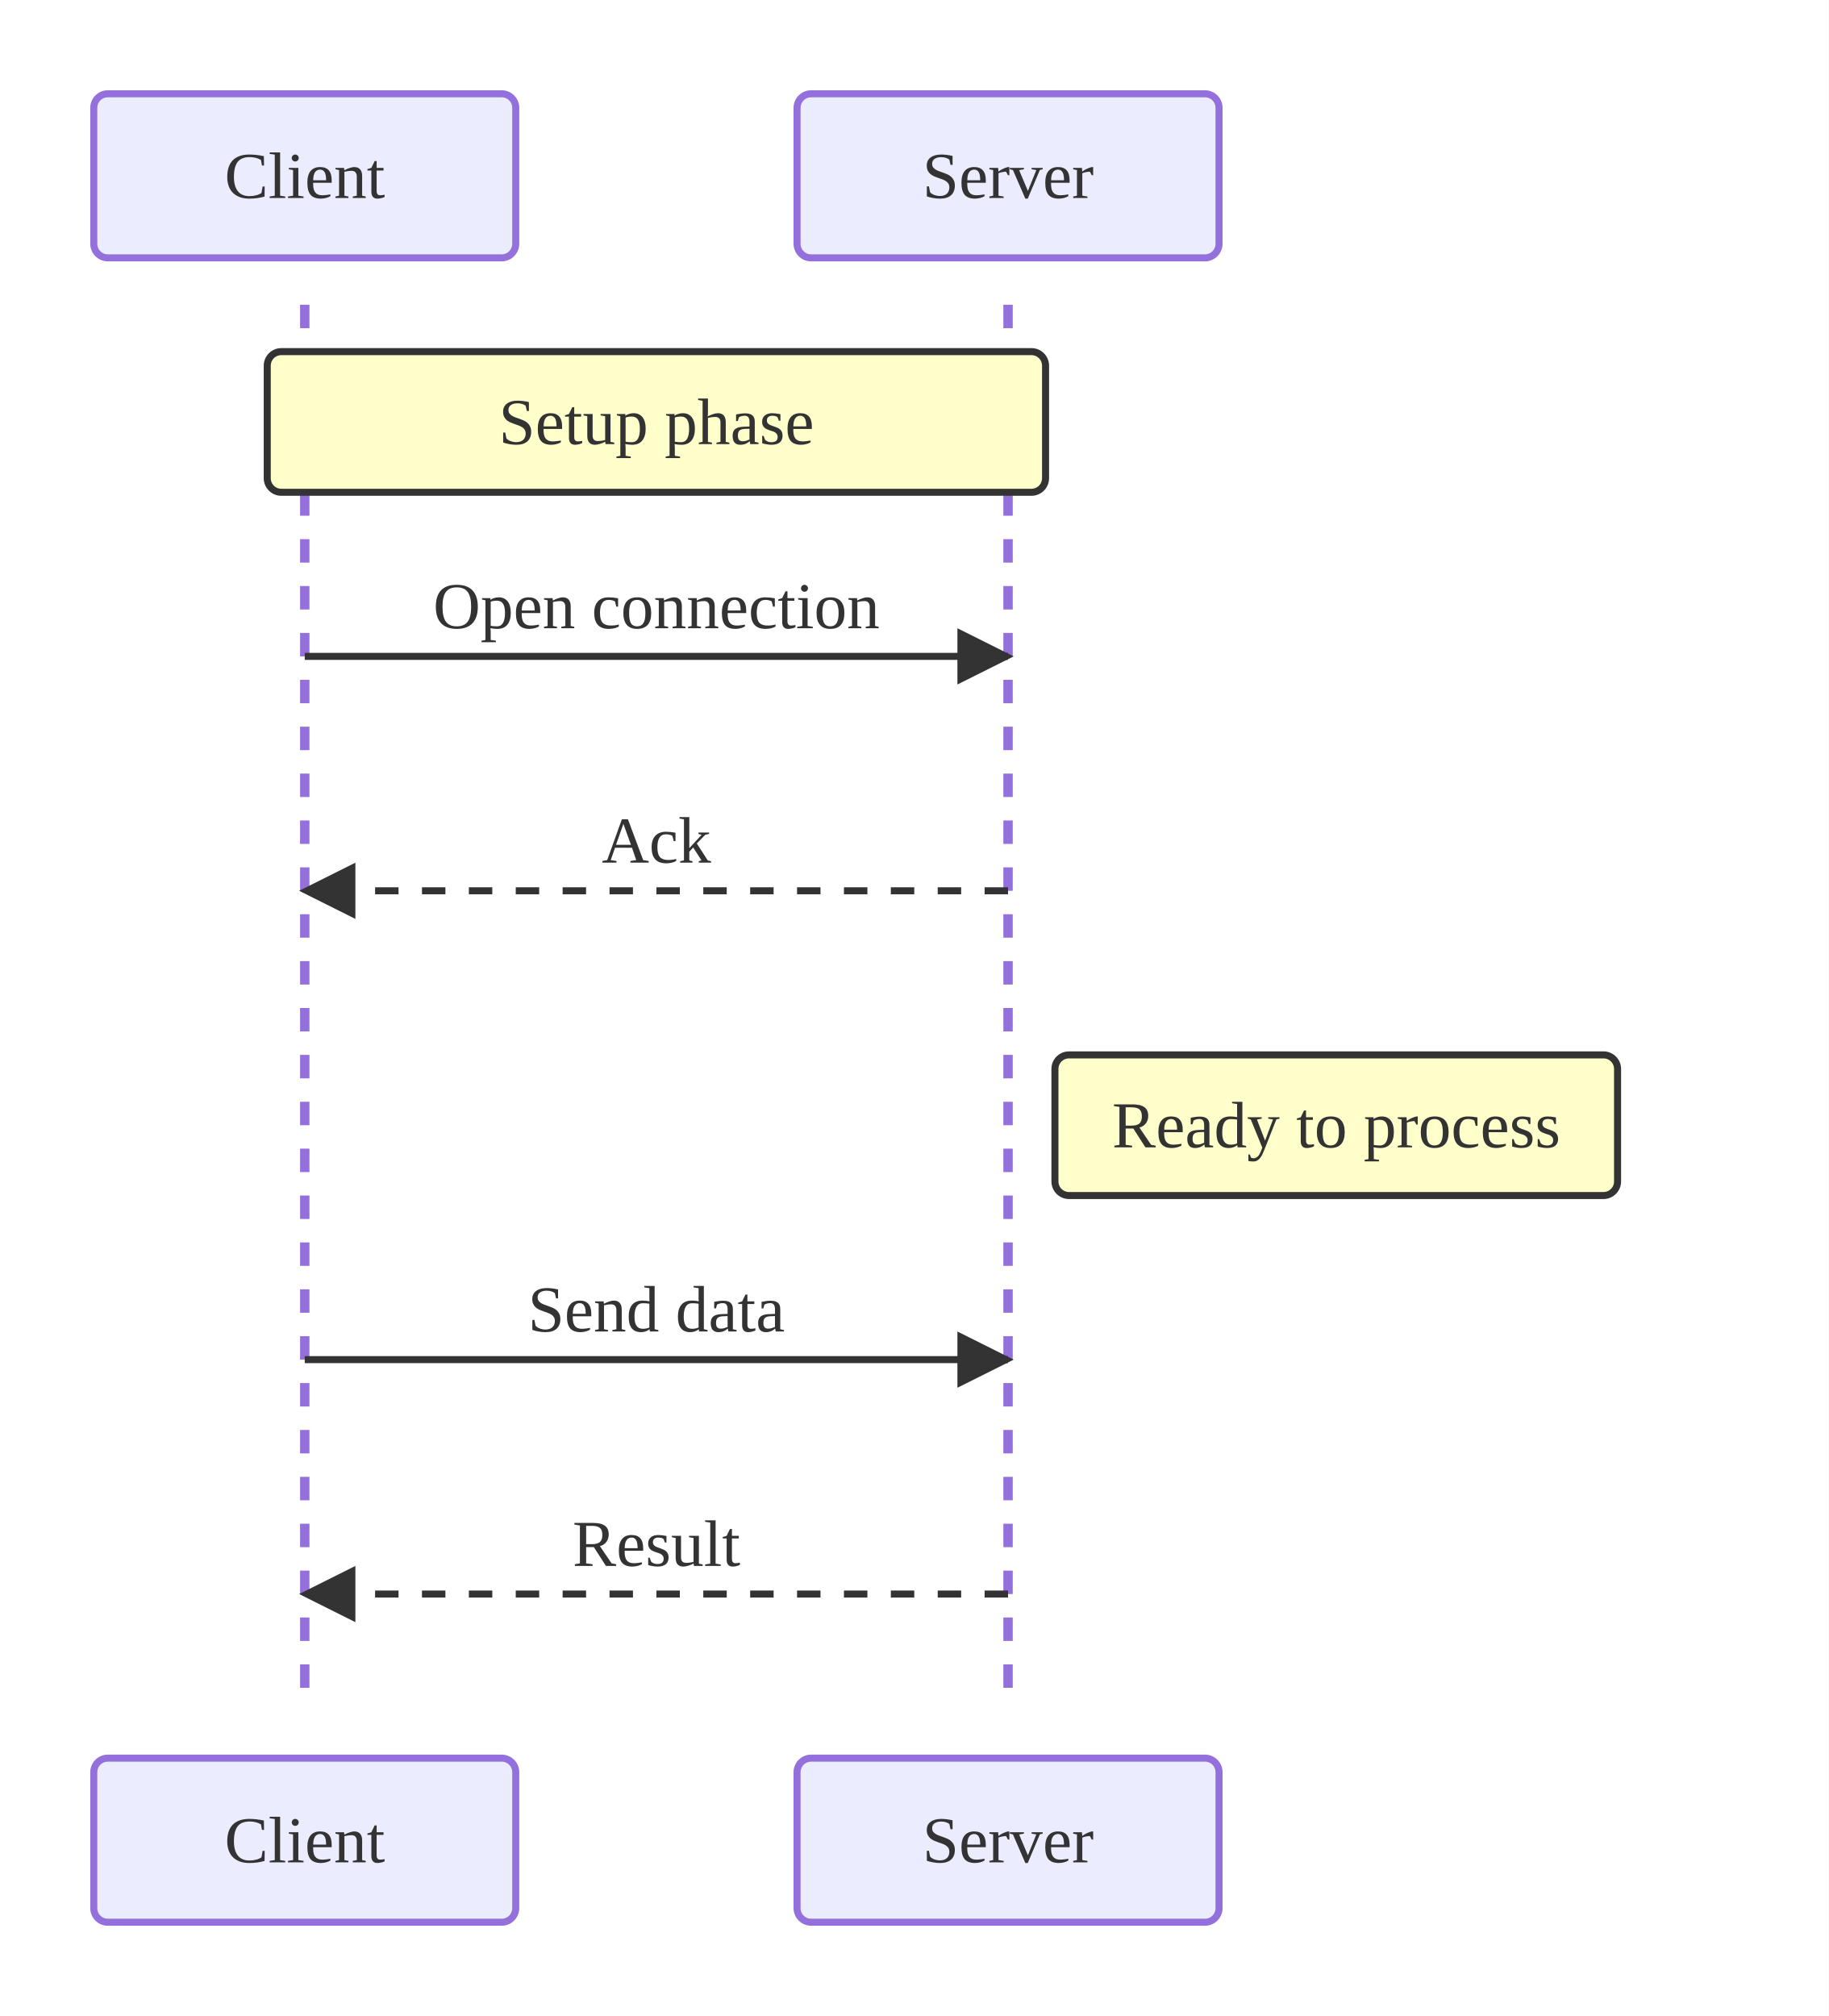
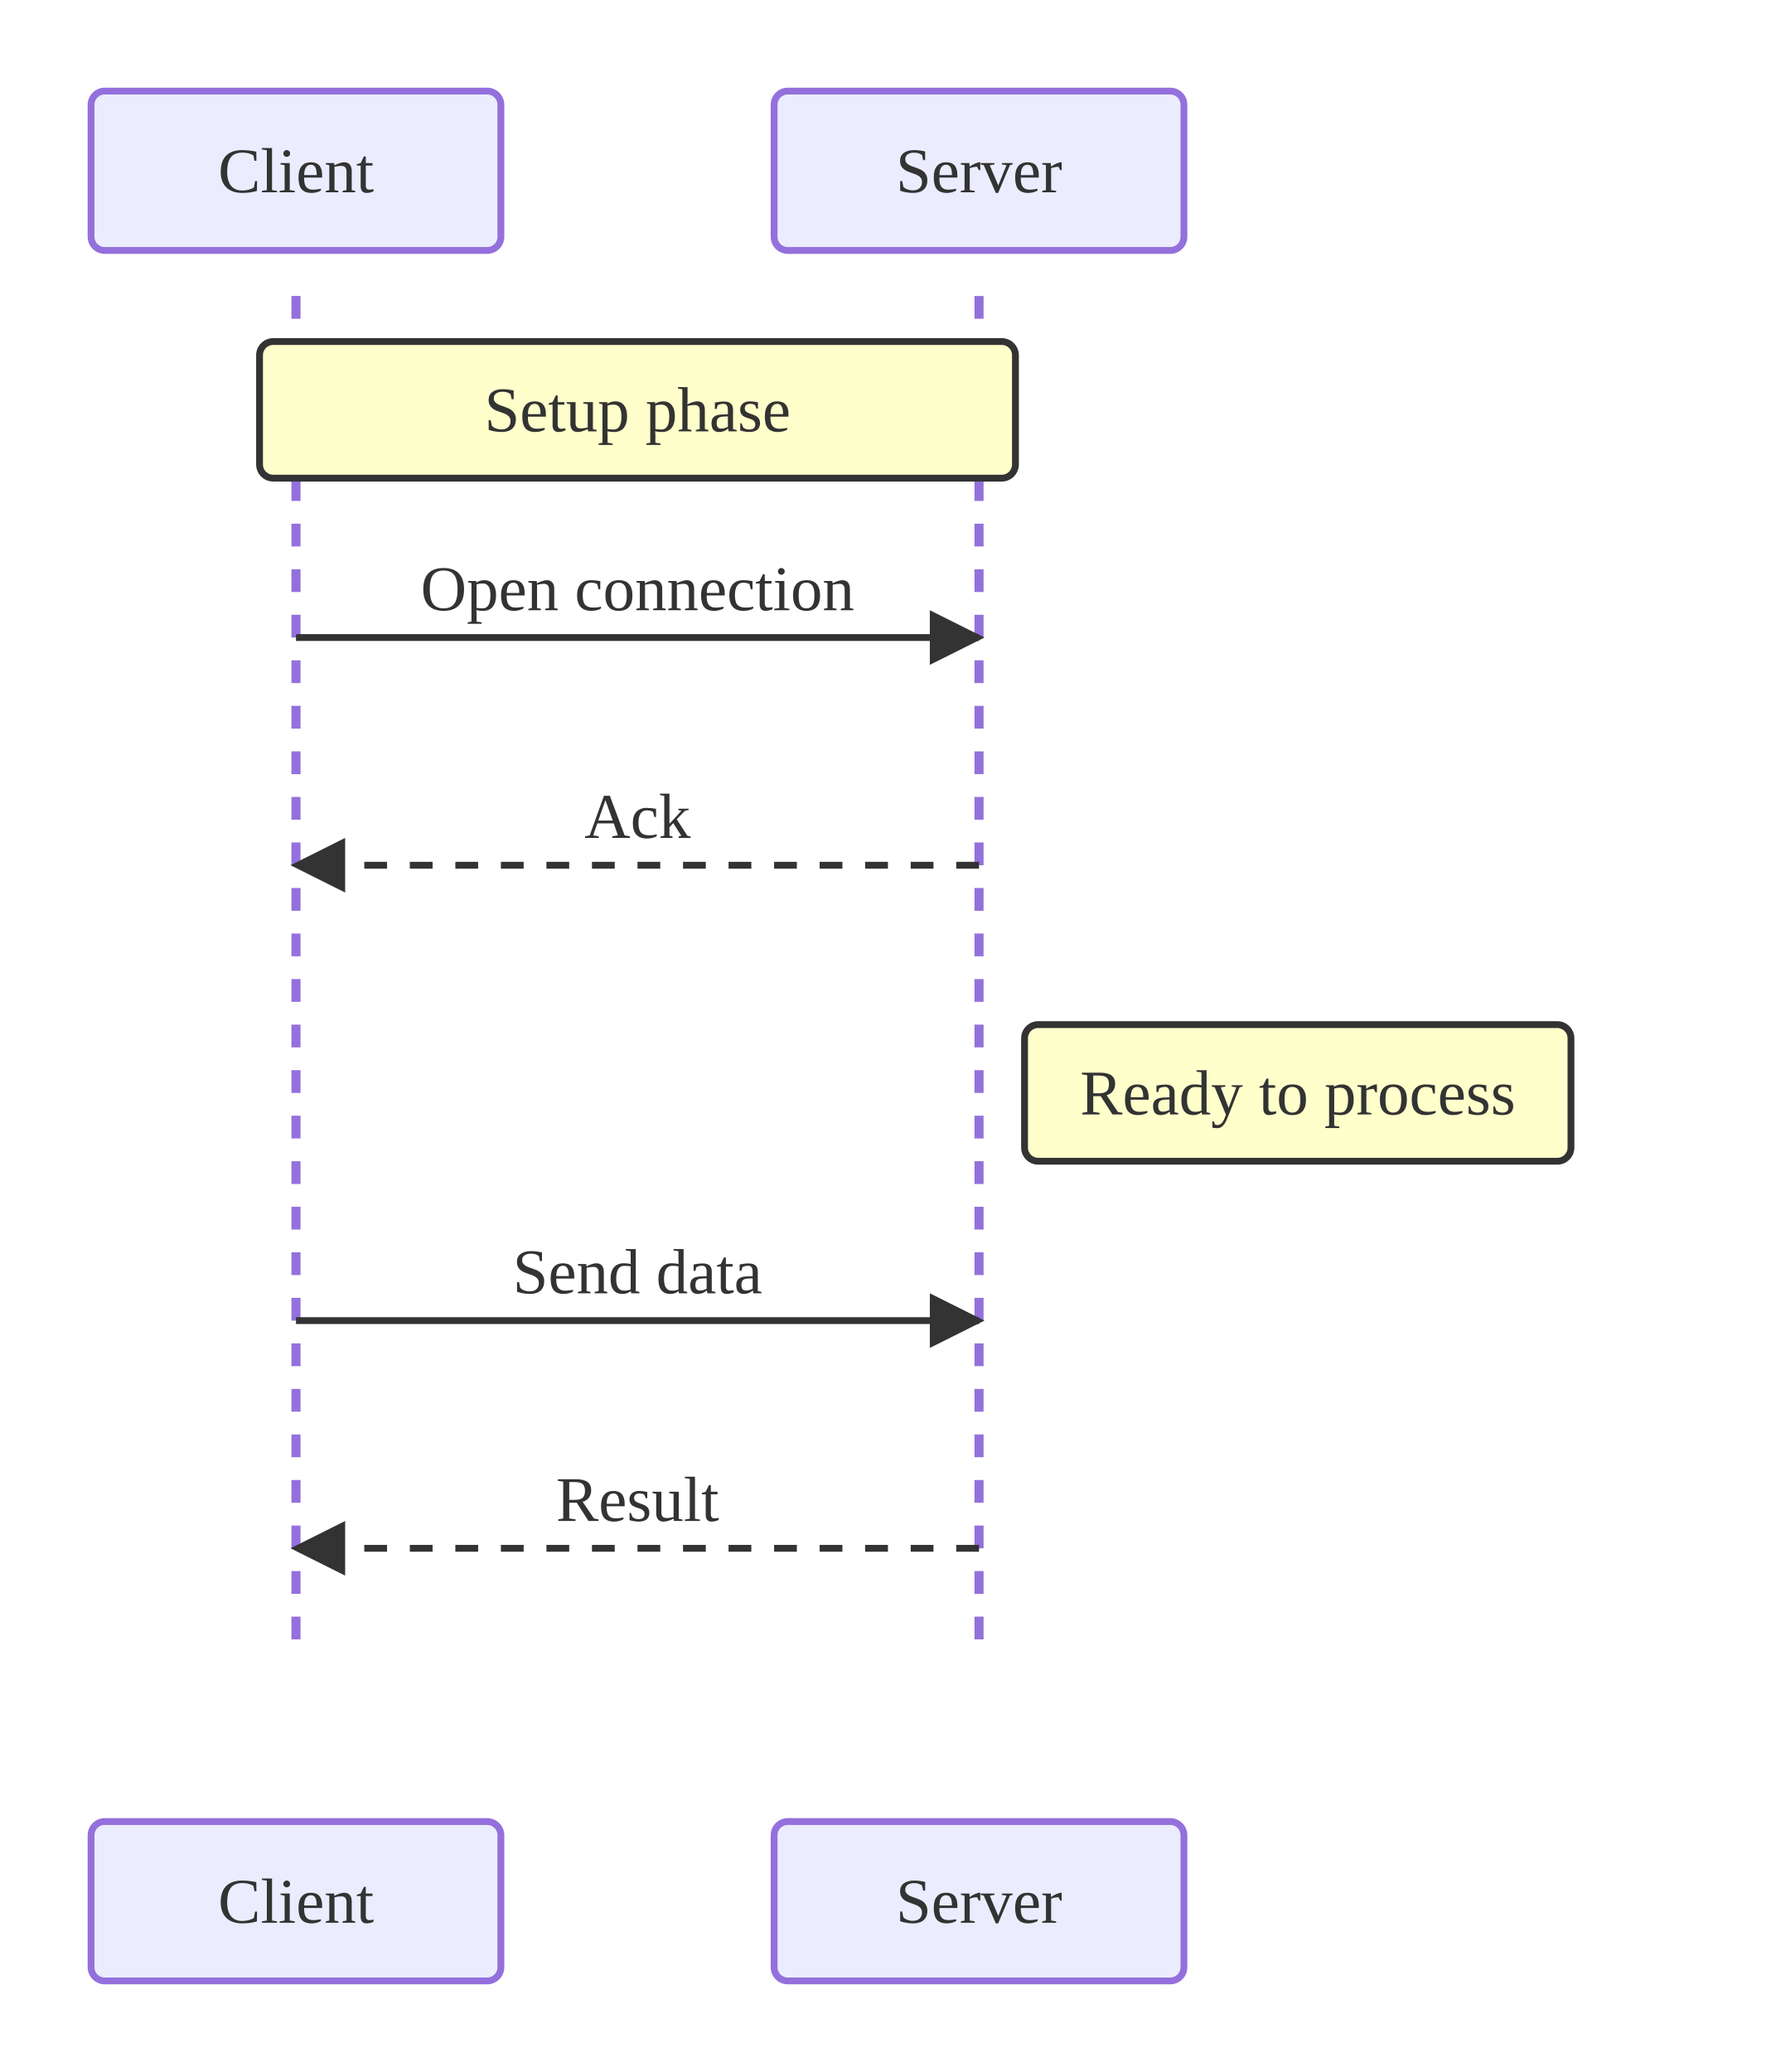
- <svg xmlns="http://www.w3.org/2000/svg" viewBox="0 0 390.00 430.00">
+ <svg xmlns="http://www.w3.org/2000/svg" viewBox="0 0 390.00 455.00">
  <defs>
    <marker id="seq-arrow-solid" viewBox="0 0 10 10" refX="9.00" refY="5.00" markerWidth="8.00" markerHeight="8.00" orient="auto">
      <polygon points="0,0 10,5 0,10" style="fill:#333" />
    </marker>
    <marker id="seq-arrow-dashed" viewBox="0 0 10 10" refX="9.00" refY="5.00" markerWidth="8.00" markerHeight="8.00" orient="auto">
      <polygon points="0,0 10,5 0,10" style="fill:#333" />
    </marker>
    <marker id="seq-arrow-solid-cross" viewBox="0 0 10 10" refX="5.00" refY="5.00" markerWidth="10.00" markerHeight="10.00" orient="auto">
      <path d="M2,2 L8,8 M2,8 L8,2" style="stroke:#333;stroke-width:1.5;fill:none" />
    </marker>
    <marker id="seq-arrow-dashed-cross" viewBox="0 0 10 10" refX="5.00" refY="5.00" markerWidth="10.00" markerHeight="10.00" orient="auto">
      <path d="M2,2 L8,8 M2,8 L8,2" style="stroke:#333;stroke-width:1.5;fill:none" />
    </marker>
    <marker id="seq-arrow-solid-open" viewBox="0 0 10 10" refX="10.00" refY="5.00" markerWidth="8.00" markerHeight="8.00" orient="auto">
      <polyline points="0,1 10,5 0,9" style="stroke:#333;stroke-width:1.5;fill:none" />
    </marker>
    <marker id="seq-arrow-dashed-open" viewBox="0 0 10 10" refX="10.00" refY="5.00" markerWidth="8.00" markerHeight="8.00" orient="auto">
      <polyline points="0,1 10,5 0,9" style="stroke:#333;stroke-width:1.5;fill:none" />
    </marker>
  </defs>
-   <rect x="0.00" y="0.00" width="390.00" height="430.00" style="fill:white;stroke:none" />
+   <rect x="0.00" y="0.00" width="390.00" height="455.00" style="fill:white;stroke:none" />
  <line x1="65.00" y1="65.00" x2="65.00" y2="365.00" style="stroke:#9370DB;stroke-width:2.0;stroke-dasharray:5,5" />
  <line x1="215.00" y1="65.00" x2="215.00" y2="365.00" style="stroke:#9370DB;stroke-width:2.0;stroke-dasharray:5,5" />
  <rect x="57.00" y="75.00" width="166.00" height="30.00" rx="3.00" ry="3.00" style="fill:#ffffcc;stroke:#333;stroke-width:1.5" />
  <text x="140.00" y="90.00" text-anchor="middle" dominant-baseline="central" style="fill:#333;font-size:14px">Setup phase</text>
  <line x1="65.00" y1="140.00" x2="215.00" y2="140.00" style="stroke:#333;stroke-width:1.5;fill:none" marker-end="url(#seq-arrow-solid)" />
  <text x="140.00" y="134.00" text-anchor="middle" dominant-baseline="auto" style="fill:#333;font-size:14px">Open connection</text>
  <line x1="215.00" y1="190.00" x2="65.00" y2="190.00" style="stroke:#333;stroke-width:1.5;fill:none;stroke-dasharray:5,5" marker-end="url(#seq-arrow-dashed)" />
  <text x="140.00" y="184.00" text-anchor="middle" dominant-baseline="auto" style="fill:#333;font-size:14px">Ack</text>
  <rect x="225.00" y="225.00" width="120.00" height="30.00" rx="3.00" ry="3.00" style="fill:#ffffcc;stroke:#333;stroke-width:1.5" />
  <text x="285.00" y="240.00" text-anchor="middle" dominant-baseline="central" style="fill:#333;font-size:14px">Ready to process</text>
  <line x1="65.00" y1="290.00" x2="215.00" y2="290.00" style="stroke:#333;stroke-width:1.5;fill:none" marker-end="url(#seq-arrow-solid)" />
  <text x="140.00" y="284.00" text-anchor="middle" dominant-baseline="auto" style="fill:#333;font-size:14px">Send data</text>
  <line x1="215.00" y1="340.00" x2="65.00" y2="340.00" style="stroke:#333;stroke-width:1.5;fill:none;stroke-dasharray:5,5" marker-end="url(#seq-arrow-dashed)" />
  <text x="140.00" y="334.00" text-anchor="middle" dominant-baseline="auto" style="fill:#333;font-size:14px">Result</text>
  <rect x="20.00" y="20.00" width="90.00" height="35.00" rx="3.00" ry="3.00" style="fill:#ECECFF;stroke:#9370DB;stroke-width:1.5" />
  <text x="65.00" y="37.50" text-anchor="middle" dominant-baseline="central" style="fill:#333;font-size:14px">Client</text>
-   <rect x="20.00" y="375.00" width="90.00" height="35.00" rx="3.00" ry="3.00" style="fill:#ECECFF;stroke:#9370DB;stroke-width:1.5" />
-   <text x="65.00" y="392.50" text-anchor="middle" dominant-baseline="central" style="fill:#333;font-size:14px">Client</text>
+   <rect x="20.00" y="400.00" width="90.00" height="35.00" rx="3.00" ry="3.00" style="fill:#ECECFF;stroke:#9370DB;stroke-width:1.5" />
+   <text x="65.00" y="417.50" text-anchor="middle" dominant-baseline="central" style="fill:#333;font-size:14px">Client</text>
  <rect x="170.00" y="20.00" width="90.00" height="35.00" rx="3.00" ry="3.00" style="fill:#ECECFF;stroke:#9370DB;stroke-width:1.5" />
  <text x="215.00" y="37.50" text-anchor="middle" dominant-baseline="central" style="fill:#333;font-size:14px">Server</text>
-   <rect x="170.00" y="375.00" width="90.00" height="35.00" rx="3.00" ry="3.00" style="fill:#ECECFF;stroke:#9370DB;stroke-width:1.5" />
-   <text x="215.00" y="392.50" text-anchor="middle" dominant-baseline="central" style="fill:#333;font-size:14px">Server</text>
+   <rect x="170.00" y="400.00" width="90.00" height="35.00" rx="3.00" ry="3.00" style="fill:#ECECFF;stroke:#9370DB;stroke-width:1.5" />
+   <text x="215.00" y="417.50" text-anchor="middle" dominant-baseline="central" style="fill:#333;font-size:14px">Server</text>
</svg>
